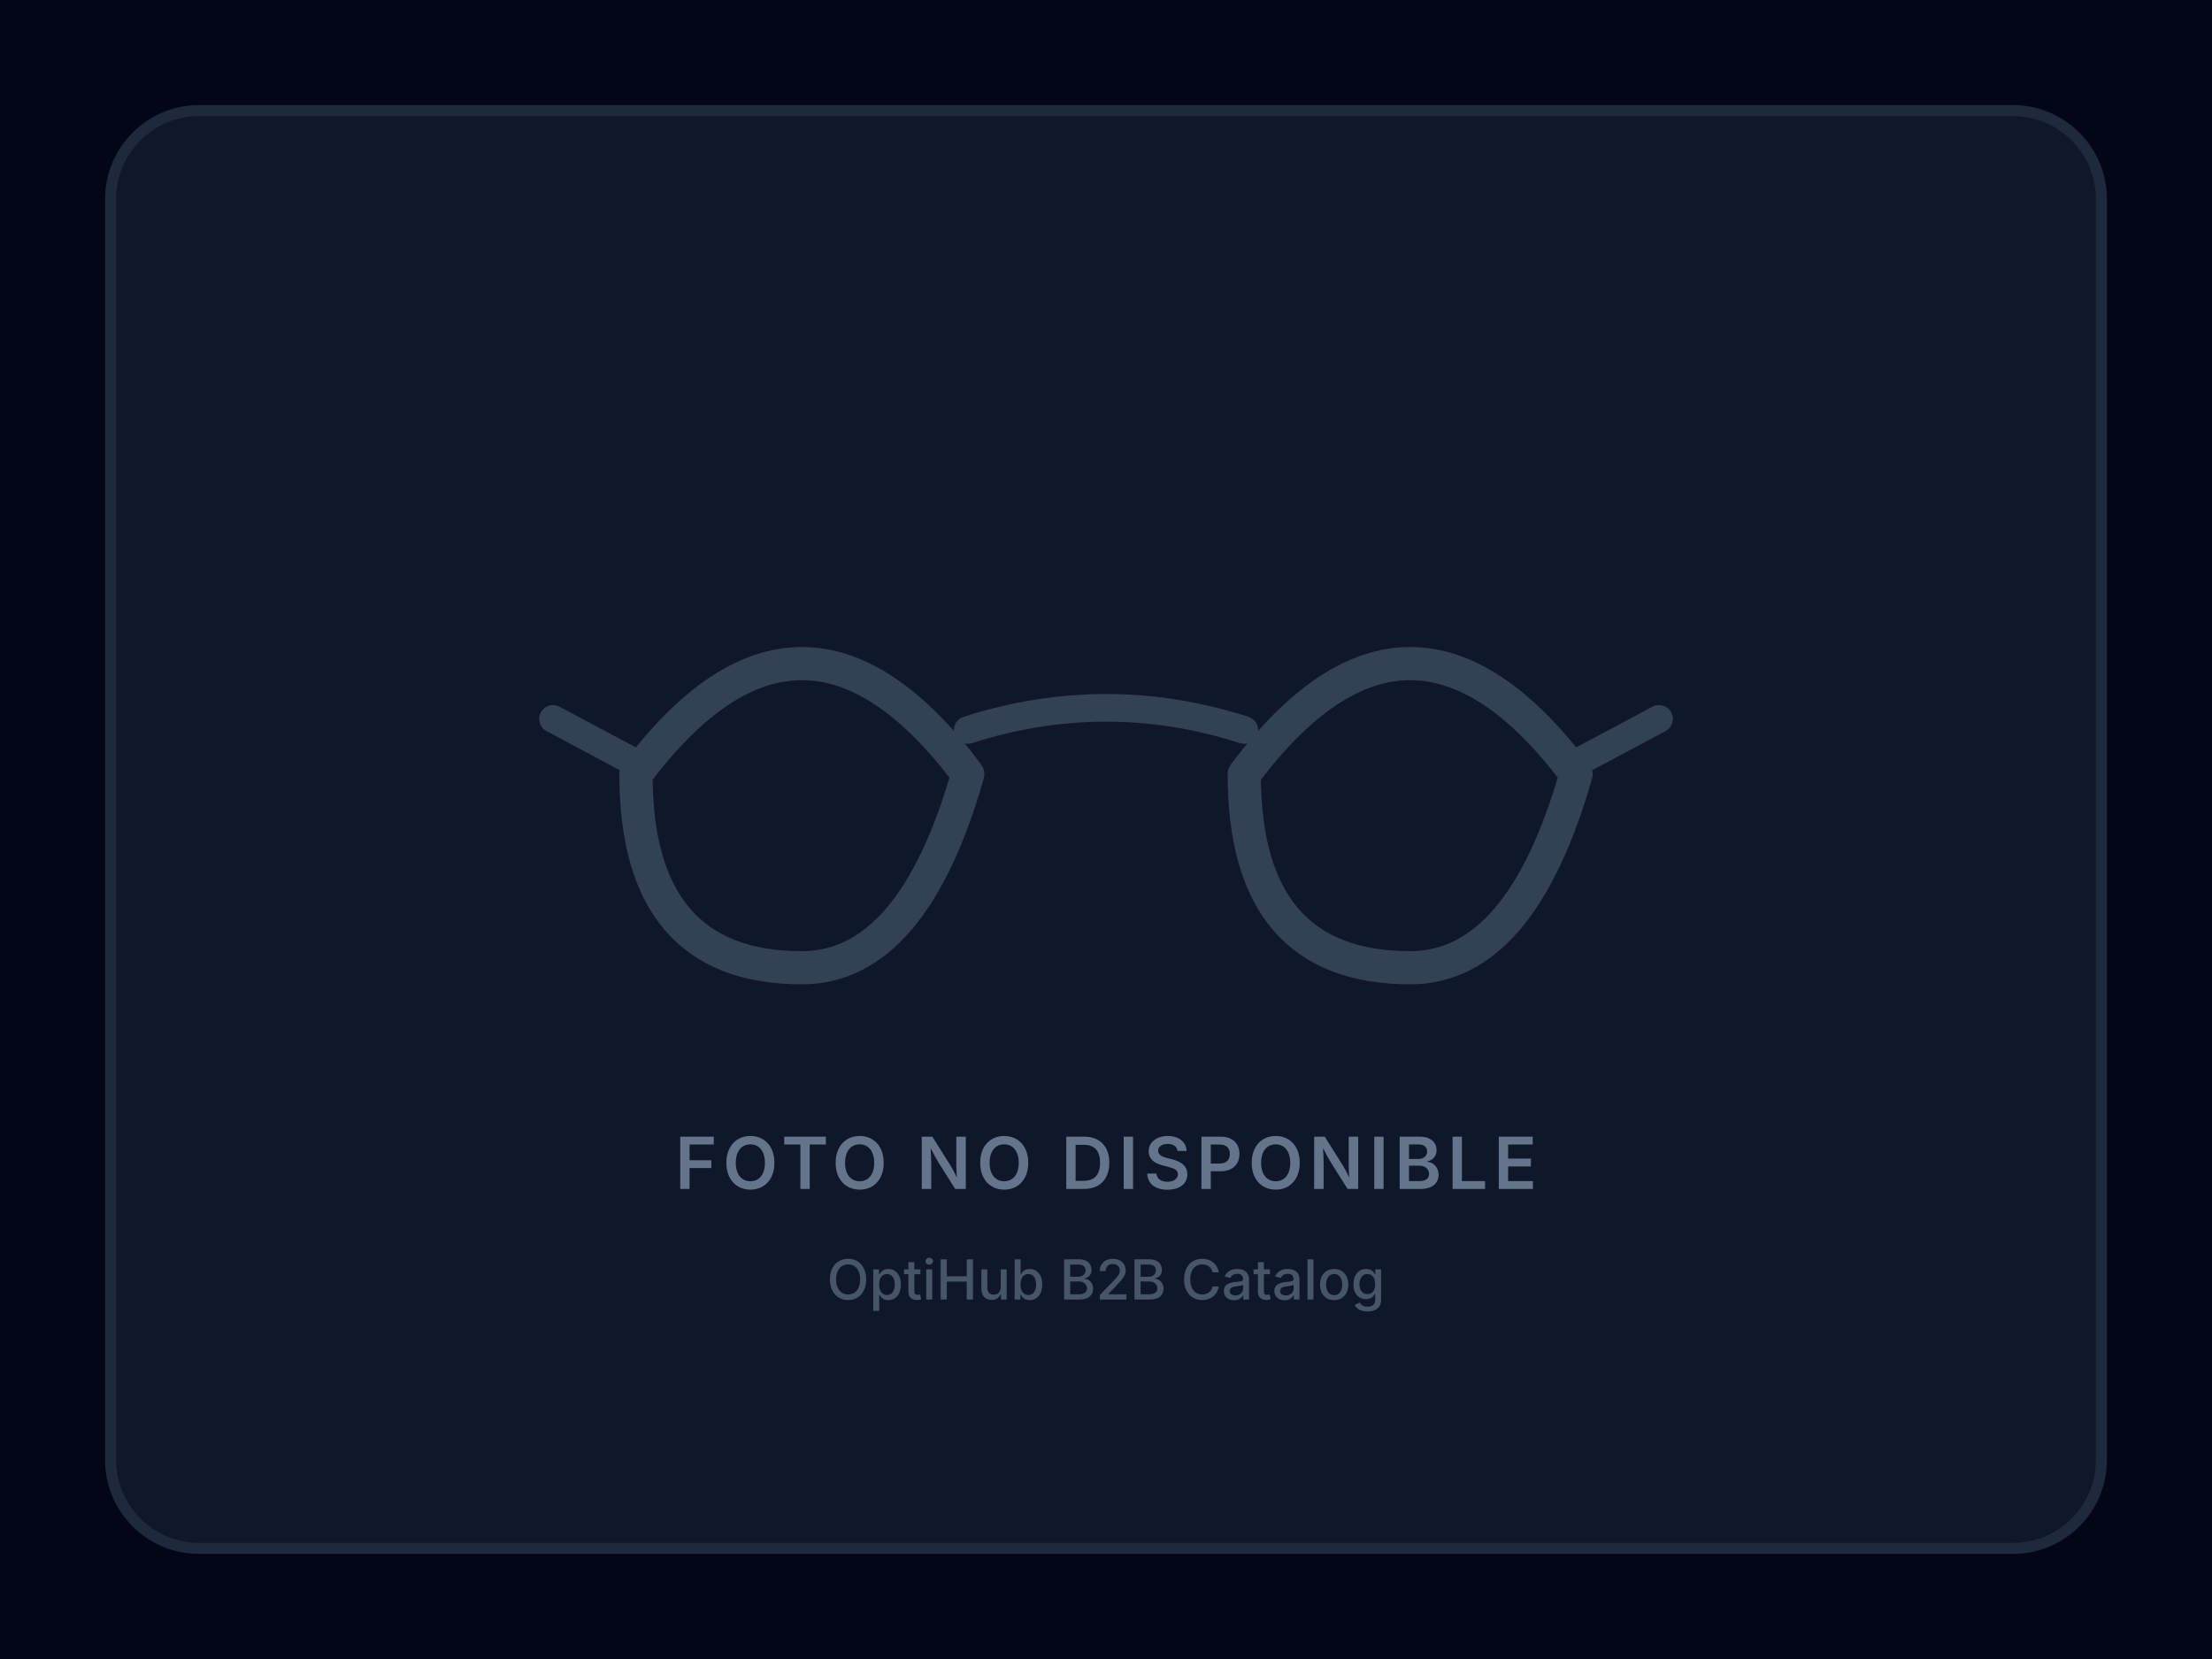
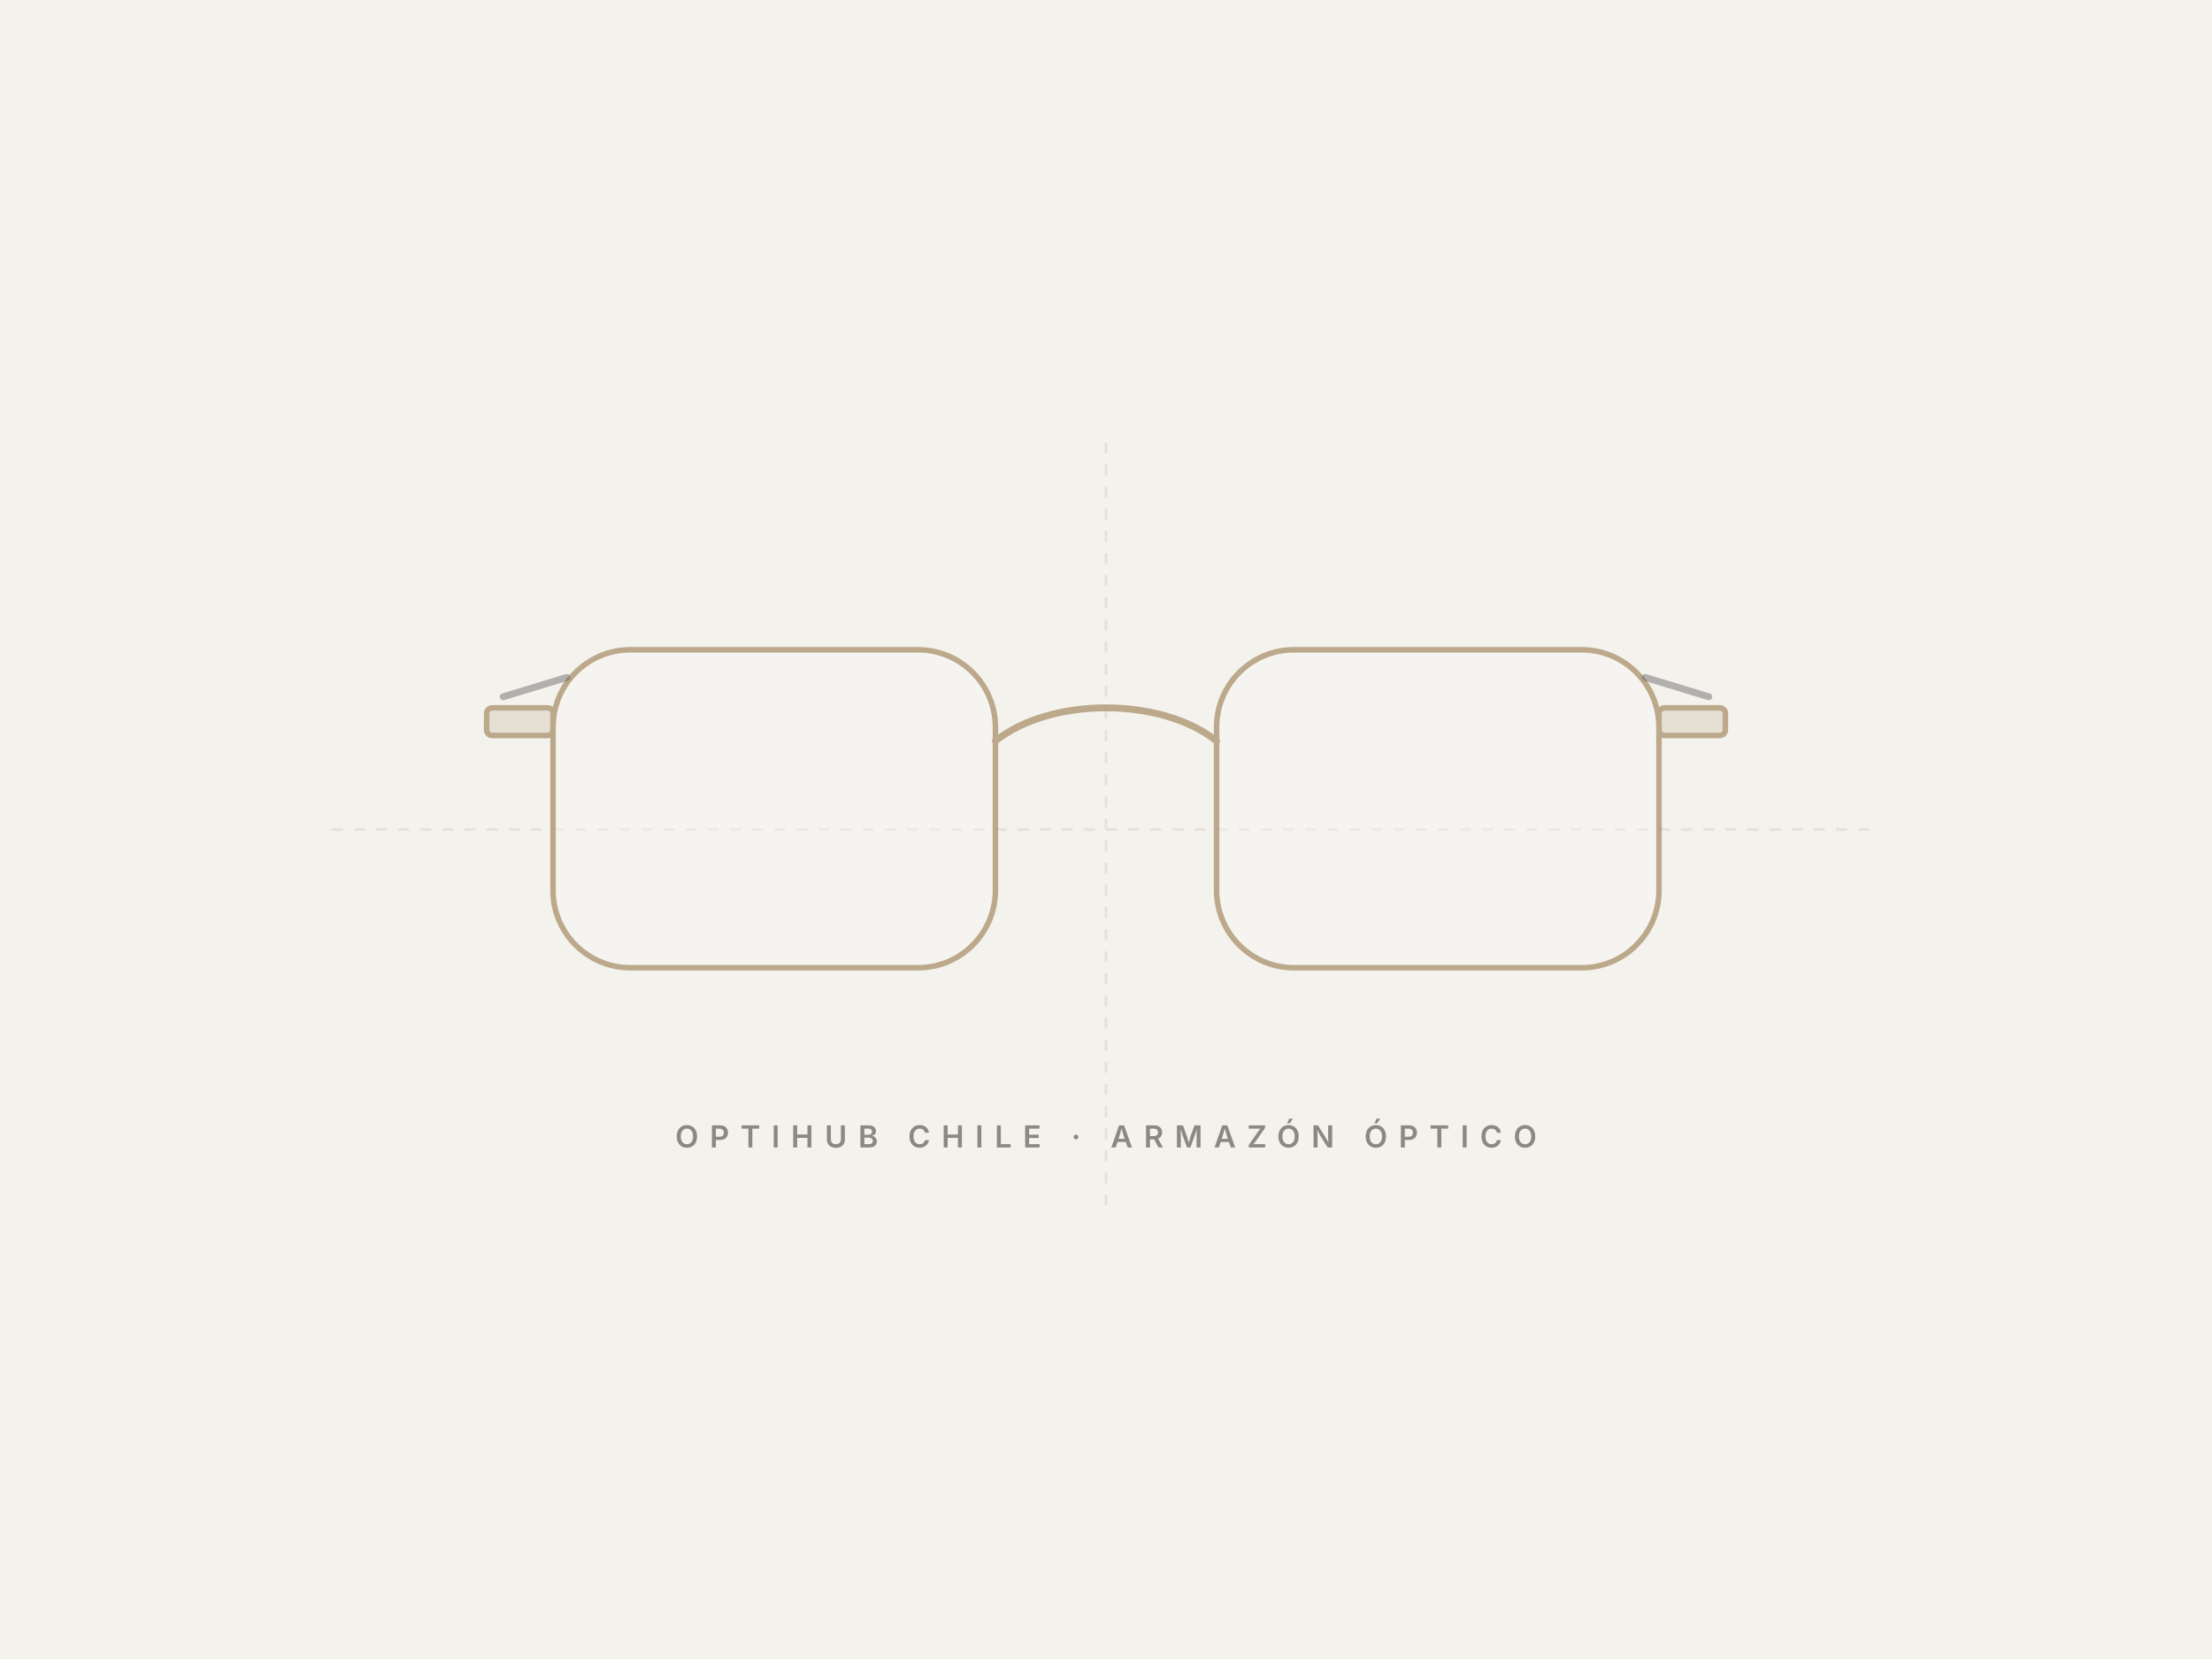
- <svg xmlns="http://www.w3.org/2000/svg" viewBox="0 0 400 300" width="400" height="300">
-   <rect width="100%" height="100%" fill="#020617" />
-   <rect x="20" y="20" width="360" height="260" rx="16" fill="#0f172a" stroke="#1e293b" stroke-width="2" />
-   <g transform="translate(100, 90)" stroke="#334155" stroke-width="6" fill="none" stroke-linecap="round" stroke-linejoin="round">
-     <path d="M 15 50 Q 45 10 75 50 Q 65 85 45 85 Q 15 85 15 50 Z" />
-     <path d="M 125 50 Q 155 10 185 50 Q 175 85 155 85 Q 125 85 125 50 Z" />
-     <path d="M 75 42 Q 100 34 125 42" stroke-width="5" />
-     <path d="M 15 48 L 0 40" stroke-width="5" />
-     <path d="M 185 48 L 200 40" stroke-width="5" />
+ <svg xmlns="http://www.w3.org/2000/svg" width="800" height="600" viewBox="0 0 800 600" fill="none">
+   <rect width="800" height="600" fill="#F4F2ED" />
+   <line x1="120" y1="300" x2="680" y2="300" stroke="#E5E2DC" stroke-width="1" stroke-dasharray="4 4" />
+   <line x1="400" y1="160" x2="400" y2="440" stroke="#E5E2DC" stroke-width="1" stroke-dasharray="4 4" />
+   <g stroke="#9E8256" stroke-width="2" stroke-linecap="round" stroke-linejoin="round" opacity="0.65">
+     <rect x="200" y="235" width="160" height="115" rx="28" fill="#FAF9F6" fill-opacity="0.6" />
+     <rect x="440" y="235" width="160" height="115" rx="28" fill="#FAF9F6" fill-opacity="0.6" />
+     <path d="M360 268 C380 252, 420 252, 440 268" stroke-width="2.5" />
+     <path d="M182 252 L205 245 M618 252 L595 245" stroke="#0F0F0F" stroke-width="2.5" opacity="0.45" />
+     <rect x="176" y="256" width="24" height="10" rx="2" fill="#9E8256" fill-opacity="0.25" />
+     <rect x="600" y="256" width="24" height="10" rx="2" fill="#9E8256" fill-opacity="0.25" />
  </g>
-   <text x="200" y="215" text-anchor="middle" fill="#64748b" font-family="system-ui, -apple-system, sans-serif" font-size="13" font-weight="600" letter-spacing="1">
-     FOTO NO DISPONIBLE
-   </text>
-   <text x="200" y="235" text-anchor="middle" fill="#475569" font-family="system-ui, -apple-system, sans-serif" font-size="10" font-weight="500">
-     OptiHub B2B Catalog
-   </text>
+   <text x="400" y="415" text-anchor="middle" fill="#8C8982" font-family="system-ui, -apple-system, sans-serif" font-size="11" font-weight="600" letter-spacing="4">OPTIHUB CHILE · ARMAZÓN ÓPTICO</text>
</svg>
